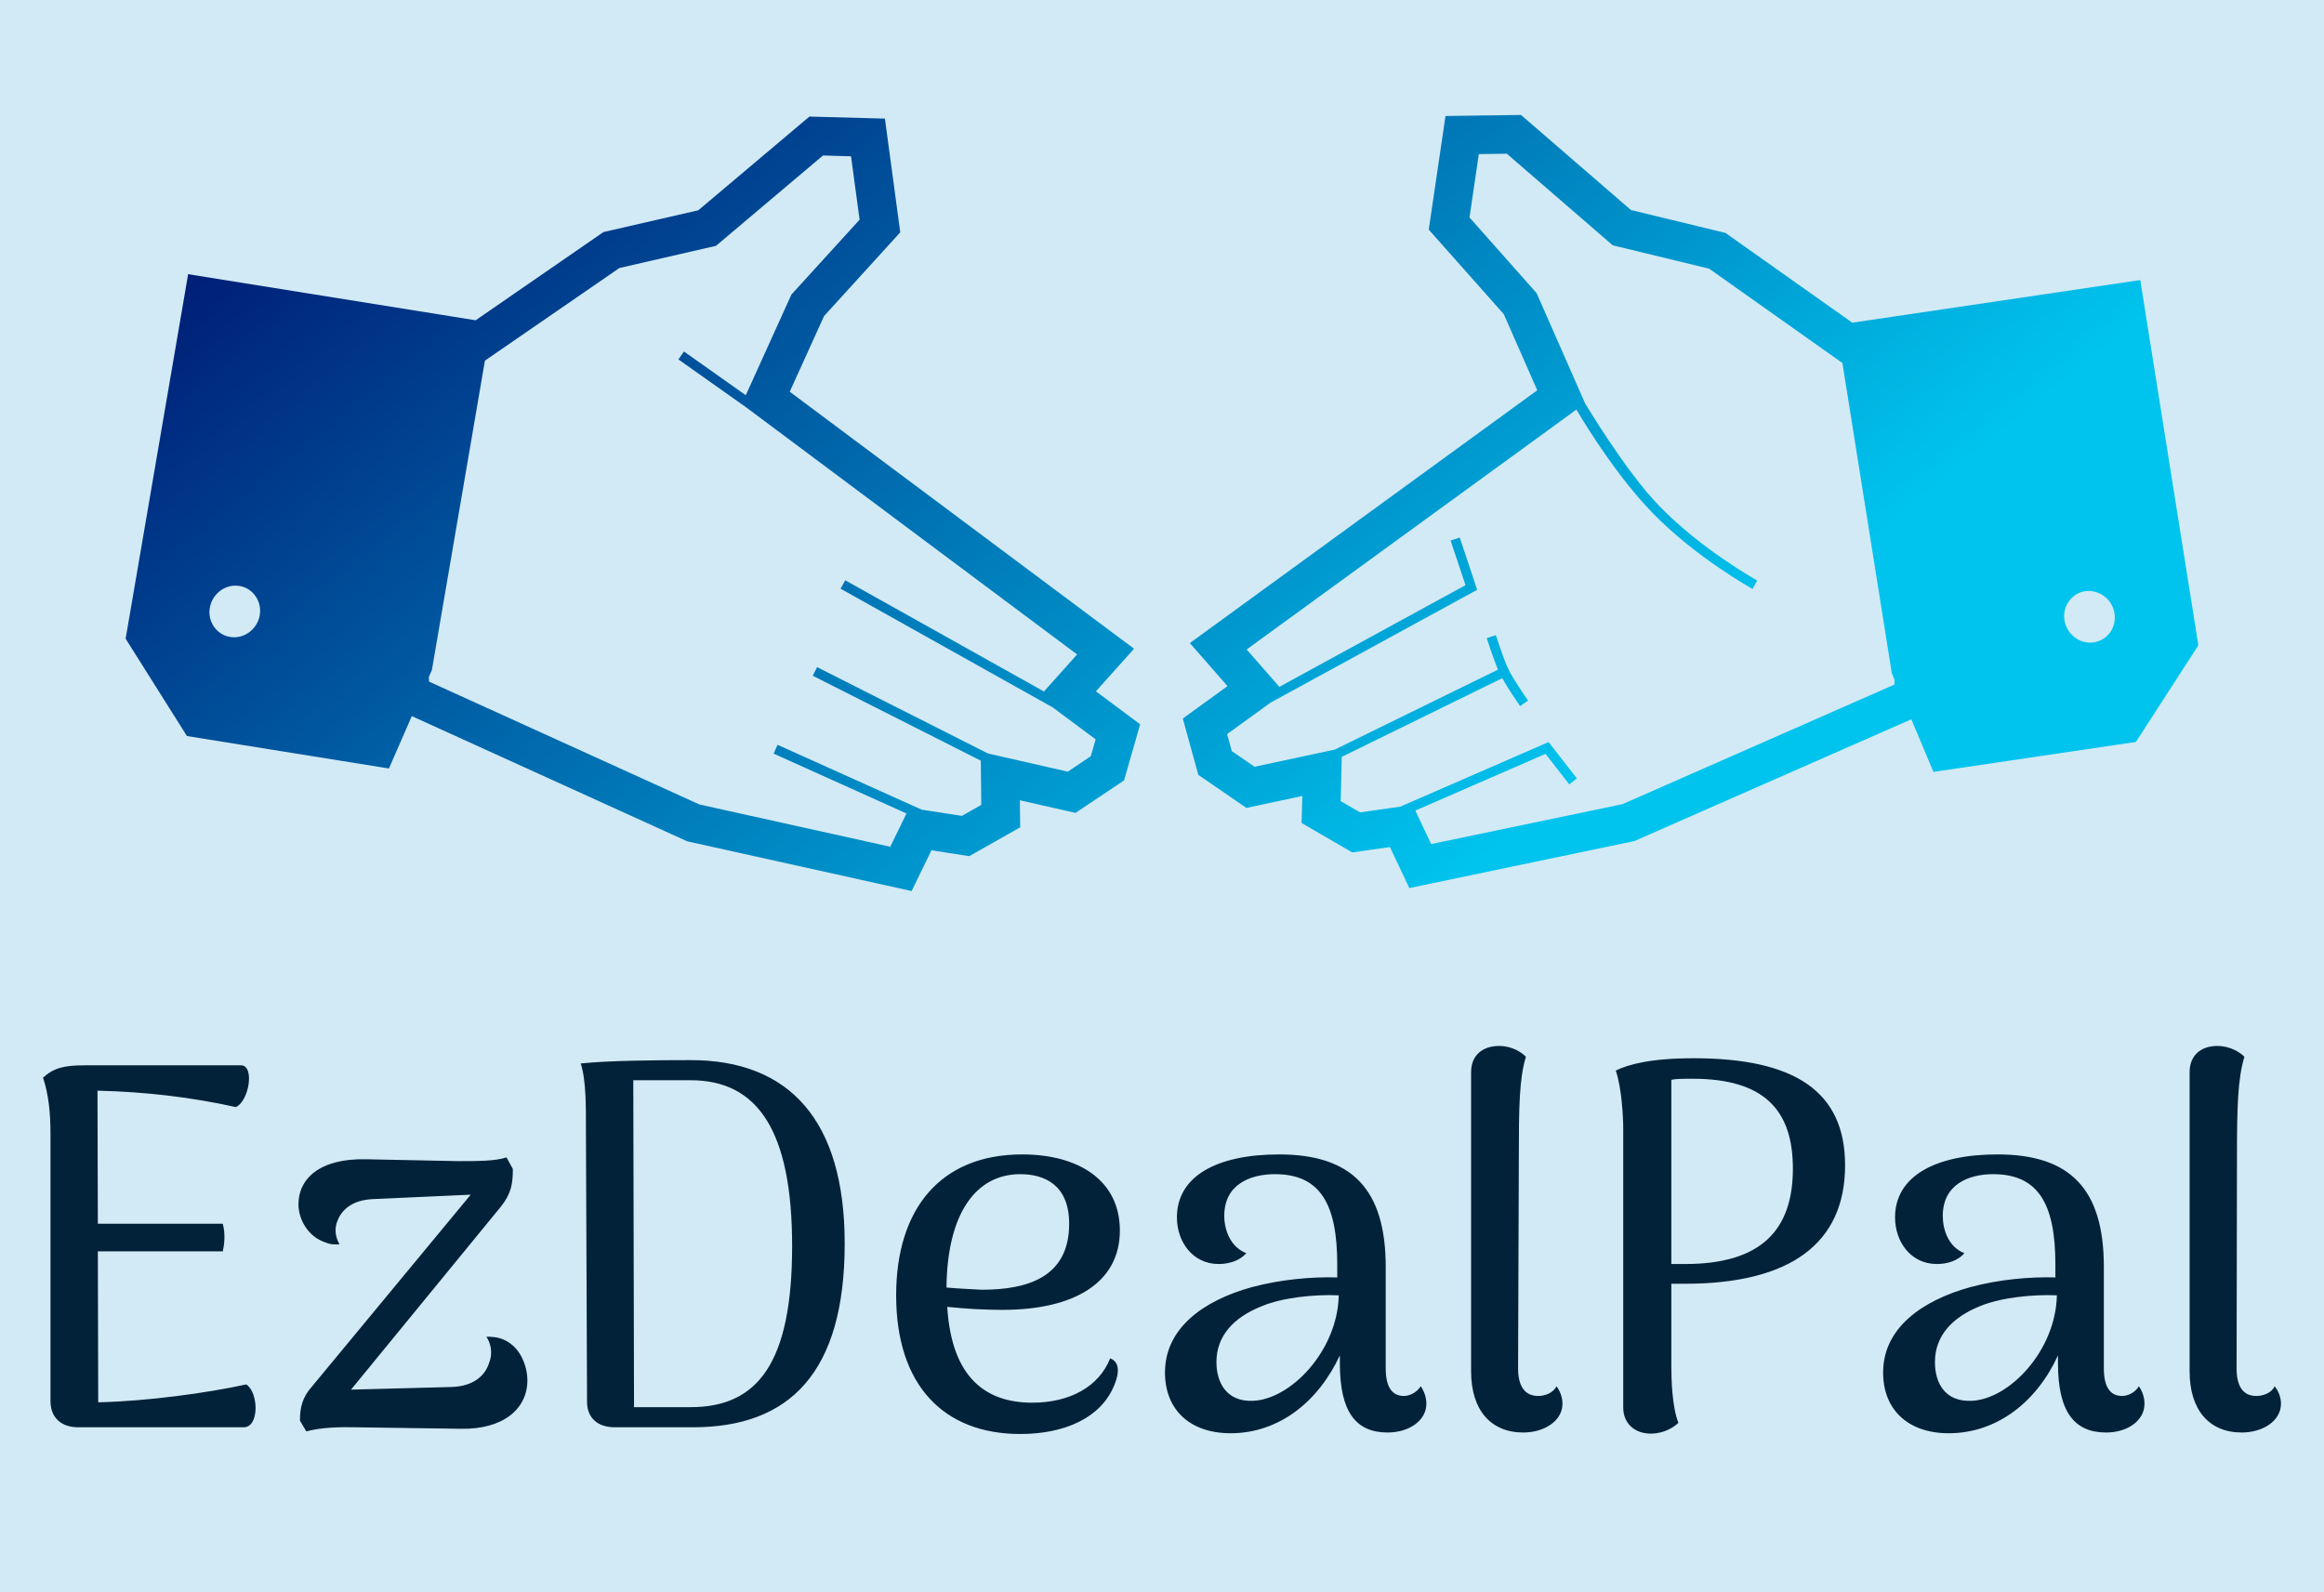
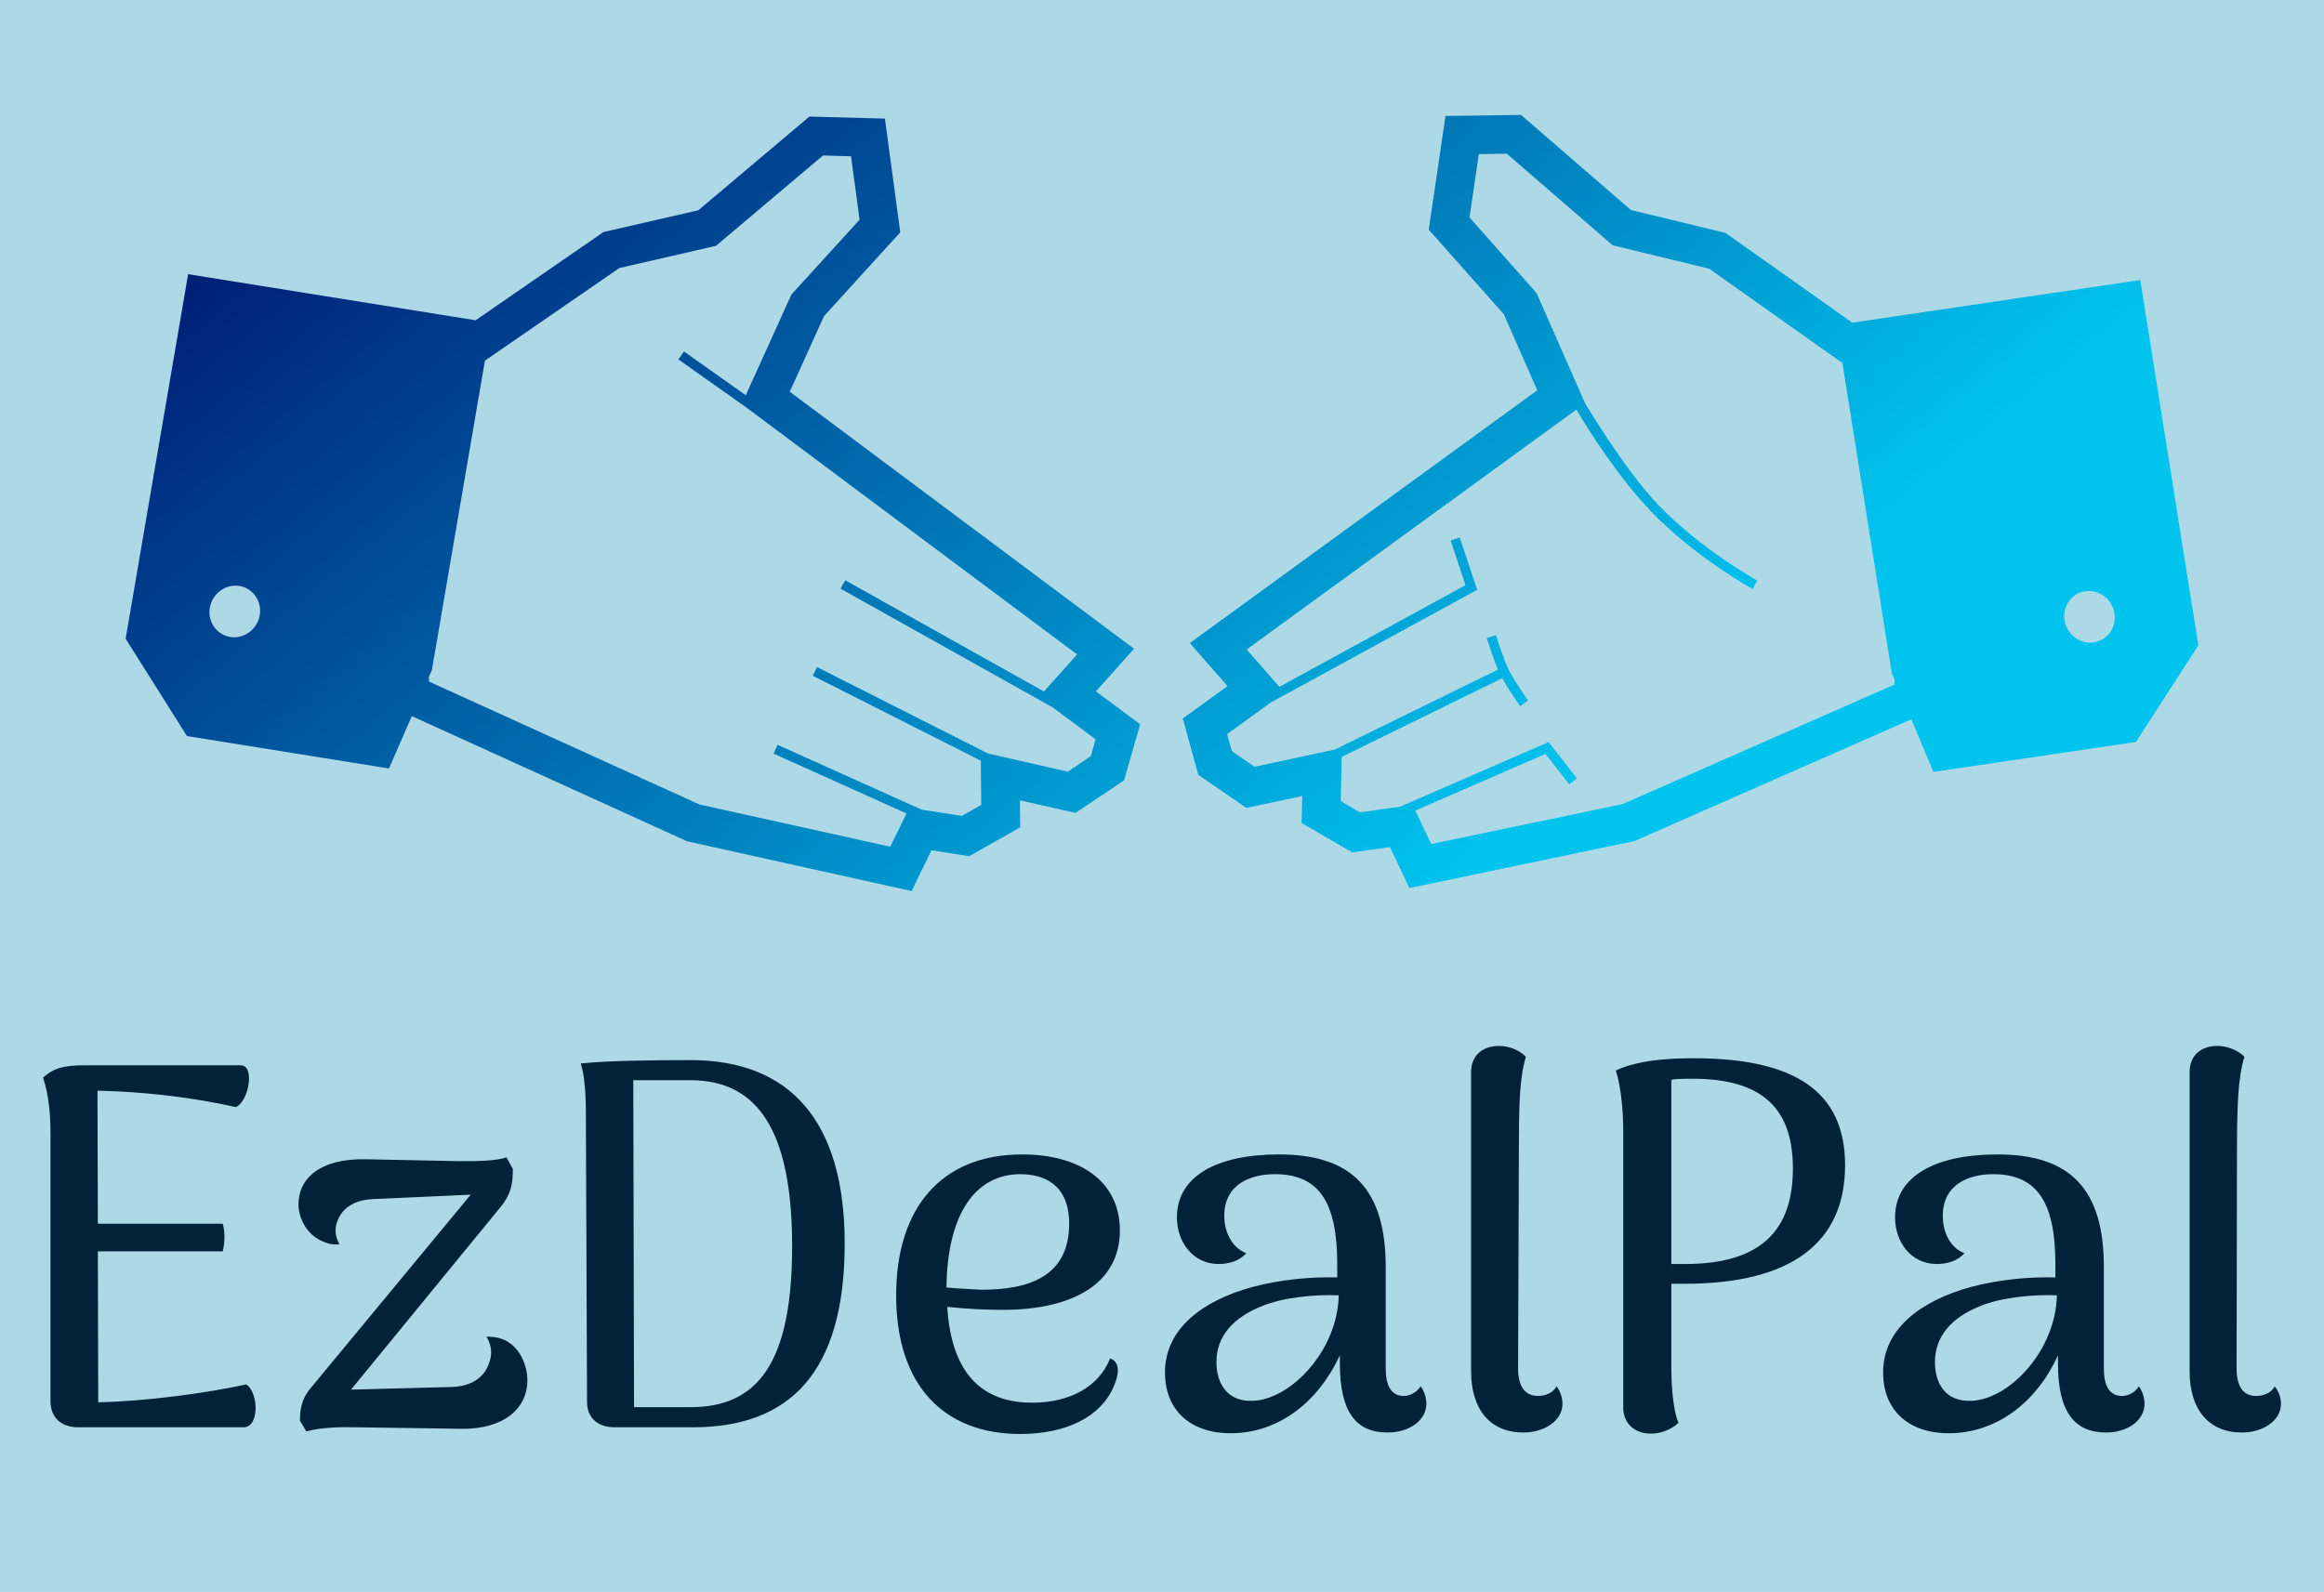
<svg xmlns="http://www.w3.org/2000/svg" data-v-fde0c5aa="" viewBox="15 60 270 185" class="iconAbove">
-   <defs data-v-fde0c5aa="" />
-   <rect data-v-fde0c5aa="" fill="#D2EAF5" x="15" y="60" width="270px" height="185px" class="logo-background-square" />
-   <defs data-v-fde0c5aa="" />
+   <defs data-v-fde0c5aa="">
+     </defs>
+   <rect data-v-fde0c5aa="" fill="lightblue" x="15" y="60" width="270px" height="185px" class="logo-background-square">
+     </rect>
+   <defs data-v-fde0c5aa="">
+     </defs>
  <g data-v-fde0c5aa="" id="952c49b8-67e1-4891-aa50-0c034aea8ca7" fill="#022239" transform="matrix(4.331889,0,0,4.331889,15.14828,160.7977)">
-     <path d="M6.57 13.87C5.52 14.10 3.92 14.32 2.60 14.35L2.59 10.30L5.94 10.30C5.99 10.08 6.01 9.81 5.94 9.56L2.59 9.56L2.58 5.99C3.89 6.02 5.12 6.17 6.29 6.43C6.65 6.27 6.80 5.31 6.43 5.31L2.23 5.31C1.68 5.31 1.41 5.38 1.12 5.64C1.27 6.09 1.32 6.59 1.32 7.15L1.32 14.32C1.32 14.77 1.62 15.02 2.06 15.02L6.50 15.02C6.93 15.02 6.90 14.08 6.57 13.87ZM13.37 12.63C13.26 12.60 13.15 12.59 13.01 12.59C13.12 12.75 13.19 13.02 13.09 13.27C12.99 13.62 12.68 13.93 12.04 13.94L9.38 14.01L13.40 9.10C13.68 8.75 13.72 8.48 13.72 8.09L13.55 7.78C13.24 7.88 12.80 7.88 12.25 7.88L9.79 7.83C8.53 7.80 7.97 8.36 7.97 9.04C7.97 9.41 8.20 9.91 8.72 10.07C8.83 10.12 8.96 10.12 9.07 10.11C8.96 9.91 8.92 9.69 9.03 9.45C9.14 9.18 9.42 8.93 9.94 8.90L12.59 8.78L8.33 13.93C8.08 14.21 8.01 14.48 8.01 14.84L8.18 15.13C8.58 15.02 9.10 15.01 9.51 15.02L12.33 15.06C13.47 15.08 14.11 14.52 14.11 13.76C14.11 13.40 13.93 12.80 13.37 12.63ZM16.45 15.02L18.55 15.02C21.13 15.02 22.62 13.57 22.62 10.09C22.62 6.78 21.13 5.17 18.49 5.17C17.65 5.17 16.28 5.18 15.54 5.26C15.69 5.71 15.68 6.47 15.68 7.01L15.71 14.34C15.71 14.76 15.99 15.02 16.45 15.02ZM16.97 14.48L16.95 5.71L18.49 5.71C20.29 5.71 21.21 7.07 21.21 10.16C21.21 13.29 20.29 14.48 18.49 14.48ZM29.74 13.17C29.44 13.93 28.66 14.36 27.65 14.36C26.43 14.36 25.49 13.72 25.37 11.79C25.86 11.84 26.35 11.87 26.85 11.87C28.78 11.87 30.00 11.14 30.00 9.74C30.00 8.40 28.90 7.70 27.38 7.70C25.19 7.70 24.00 9.16 24.00 11.48C24.00 13.90 25.28 15.20 27.33 15.20C28.53 15.20 29.50 14.76 29.85 13.89C30.04 13.43 29.92 13.24 29.74 13.17ZM27.33 8.23C27.97 8.23 28.64 8.51 28.64 9.56C28.64 11.00 27.52 11.33 26.29 11.33C25.97 11.31 25.65 11.30 25.35 11.27C25.37 9.28 26.14 8.23 27.33 8.23ZM38.07 13.92C37.95 14.10 37.76 14.18 37.62 14.18C37.30 14.18 37.13 13.94 37.13 13.44L37.13 10.72C37.13 8.64 36.23 7.70 34.27 7.70C32.59 7.70 31.53 8.29 31.53 9.39C31.53 10.04 31.95 10.64 32.65 10.64C32.91 10.64 33.21 10.56 33.39 10.35C32.96 10.18 32.80 9.72 32.80 9.35C32.80 8.50 33.50 8.23 34.16 8.23C35.38 8.23 35.83 9.04 35.83 10.65L35.83 11.00C35.15 10.98 34.33 11.05 33.54 11.26C32.24 11.62 31.21 12.36 31.21 13.55C31.21 14.55 31.88 15.18 32.97 15.18C34.26 15.18 35.32 14.34 35.90 13.09L35.90 13.31C35.90 14.62 36.34 15.16 37.18 15.16C37.77 15.16 38.22 14.83 38.22 14.39C38.22 14.25 38.18 14.08 38.07 13.92ZM33.57 14.31C32.86 14.34 32.59 13.82 32.59 13.27C32.59 12.57 33.05 12.07 33.81 11.77C34.36 11.54 35.22 11.45 35.87 11.48C35.84 12.96 34.59 14.27 33.57 14.31ZM40.82 15.16C41.38 15.16 41.87 14.85 41.87 14.39C41.87 14.25 41.83 14.08 41.71 13.92C41.62 14.10 41.40 14.18 41.22 14.18C40.87 14.18 40.68 13.93 40.68 13.44L40.70 7.81C40.70 6.43 40.71 5.67 40.89 5.08C40.78 4.97 40.53 4.79 40.17 4.79C39.73 4.79 39.42 5.04 39.42 5.49L39.42 13.52C39.42 14.55 39.94 15.16 40.82 15.16ZM45.39 5.12C44.25 5.12 43.65 5.28 43.30 5.45C43.46 5.91 43.50 6.71 43.50 7.01L43.50 14.49C43.50 14.92 43.81 15.19 44.24 15.19C44.60 15.19 44.87 15.01 44.98 14.90C44.81 14.48 44.79 13.72 44.79 13.40L44.79 11.17L45.15 11.17C47.98 11.17 49.45 10.09 49.45 7.99C49.45 6.01 48.10 5.12 45.39 5.12ZM45.16 10.64L44.79 10.64L44.79 5.70C44.91 5.67 45.11 5.67 45.36 5.67C47.29 5.67 48.05 6.52 48.05 8.08C48.05 9.72 47.21 10.64 45.16 10.64ZM57.33 13.92C57.22 14.10 57.02 14.18 56.88 14.18C56.56 14.18 56.39 13.94 56.39 13.44L56.39 10.72C56.39 8.64 55.50 7.70 53.54 7.70C51.86 7.70 50.79 8.29 50.79 9.39C50.79 10.04 51.21 10.64 51.91 10.64C52.18 10.64 52.47 10.56 52.65 10.35C52.22 10.18 52.07 9.72 52.07 9.35C52.07 8.50 52.77 8.23 53.42 8.23C54.64 8.23 55.09 9.04 55.09 10.65L55.09 11.00C54.42 10.98 53.59 11.05 52.81 11.26C51.51 11.62 50.47 12.36 50.47 13.55C50.47 14.55 51.14 15.18 52.23 15.18C53.52 15.18 54.59 14.34 55.16 13.09L55.16 13.31C55.16 14.62 55.61 15.16 56.45 15.16C57.04 15.16 57.48 14.83 57.48 14.39C57.48 14.25 57.44 14.08 57.33 13.92ZM52.84 14.31C52.12 14.34 51.86 13.82 51.86 13.27C51.86 12.57 52.32 12.07 53.07 11.77C53.62 11.54 54.49 11.45 55.13 11.48C55.10 12.96 53.86 14.27 52.84 14.31ZM60.09 15.16C60.65 15.16 61.14 14.85 61.14 14.39C61.14 14.25 61.10 14.08 60.97 13.92C60.89 14.10 60.66 14.18 60.48 14.18C60.13 14.18 59.95 13.93 59.95 13.44L59.96 7.81C59.96 6.43 59.98 5.67 60.16 5.08C60.05 4.97 59.79 4.79 59.43 4.79C59.00 4.79 58.69 5.04 58.69 5.49L58.69 13.52C58.69 14.55 59.21 15.16 60.09 15.16Z" />
+     <path d="M6.57 13.87C5.52 14.10 3.92 14.32 2.60 14.35L2.59 10.30L5.94 10.30C5.99 10.08 6.01 9.81 5.94 9.56L2.59 9.56L2.58 5.99C3.89 6.02 5.12 6.17 6.29 6.43C6.65 6.27 6.80 5.31 6.43 5.31L2.23 5.31C1.68 5.31 1.41 5.38 1.12 5.64C1.27 6.09 1.32 6.59 1.32 7.15L1.32 14.32C1.32 14.77 1.62 15.02 2.06 15.02L6.50 15.02C6.93 15.02 6.90 14.08 6.57 13.87ZM13.37 12.63C13.26 12.60 13.15 12.59 13.01 12.59C13.12 12.75 13.19 13.02 13.09 13.27C12.99 13.62 12.68 13.93 12.04 13.94L9.38 14.01L13.40 9.10C13.68 8.75 13.72 8.48 13.72 8.09L13.55 7.78C13.24 7.88 12.80 7.88 12.25 7.88L9.79 7.83C8.53 7.80 7.97 8.36 7.97 9.04C7.97 9.41 8.20 9.91 8.72 10.07C8.83 10.12 8.96 10.12 9.07 10.11C8.96 9.91 8.92 9.69 9.03 9.45C9.14 9.18 9.42 8.93 9.94 8.90L12.59 8.78L8.33 13.93C8.08 14.21 8.01 14.48 8.01 14.84L8.18 15.13C8.58 15.02 9.10 15.01 9.51 15.02L12.33 15.06C13.47 15.08 14.11 14.52 14.11 13.76C14.11 13.40 13.93 12.80 13.37 12.63ZM16.45 15.02L18.55 15.02C21.13 15.02 22.62 13.57 22.62 10.09C22.62 6.78 21.13 5.17 18.49 5.17C17.65 5.17 16.28 5.18 15.54 5.26C15.69 5.71 15.68 6.47 15.68 7.01L15.71 14.34C15.71 14.76 15.99 15.02 16.45 15.02ZM16.97 14.48L16.95 5.71L18.49 5.71C20.29 5.71 21.21 7.07 21.21 10.16C21.21 13.29 20.29 14.48 18.49 14.48ZM29.74 13.17C29.44 13.93 28.66 14.36 27.65 14.36C26.43 14.36 25.49 13.72 25.37 11.79C25.86 11.84 26.35 11.87 26.85 11.87C28.78 11.87 30.00 11.14 30.00 9.74C30.00 8.40 28.90 7.70 27.38 7.70C25.19 7.70 24.00 9.16 24.00 11.48C24.00 13.90 25.28 15.20 27.33 15.20C28.53 15.20 29.50 14.76 29.85 13.89C30.04 13.43 29.92 13.24 29.74 13.17ZM27.33 8.23C27.97 8.23 28.64 8.51 28.64 9.56C28.64 11.00 27.52 11.33 26.29 11.33C25.97 11.31 25.65 11.30 25.35 11.27C25.37 9.28 26.14 8.23 27.33 8.23ZM38.07 13.92C37.95 14.10 37.76 14.18 37.62 14.18C37.30 14.18 37.13 13.94 37.13 13.44L37.13 10.72C37.13 8.64 36.23 7.70 34.27 7.70C32.59 7.70 31.53 8.29 31.53 9.39C31.53 10.04 31.95 10.64 32.65 10.64C32.91 10.64 33.21 10.56 33.39 10.35C32.96 10.18 32.80 9.72 32.80 9.35C32.80 8.50 33.50 8.23 34.16 8.23C35.38 8.23 35.83 9.04 35.83 10.65L35.83 11.00C35.15 10.98 34.33 11.05 33.54 11.26C32.24 11.62 31.21 12.36 31.21 13.55C31.21 14.55 31.88 15.18 32.97 15.18C34.26 15.18 35.32 14.34 35.90 13.09L35.90 13.31C35.90 14.62 36.34 15.16 37.18 15.16C37.77 15.16 38.22 14.83 38.22 14.39C38.22 14.25 38.18 14.08 38.07 13.92ZM33.57 14.31C32.86 14.34 32.59 13.82 32.59 13.27C32.59 12.57 33.05 12.07 33.81 11.77C34.36 11.54 35.22 11.45 35.87 11.48C35.84 12.96 34.59 14.27 33.57 14.31ZM40.82 15.16C41.38 15.16 41.87 14.85 41.87 14.39C41.87 14.25 41.83 14.08 41.71 13.92C41.62 14.10 41.40 14.18 41.22 14.18C40.87 14.18 40.68 13.93 40.68 13.44L40.70 7.81C40.70 6.43 40.71 5.67 40.89 5.08C40.78 4.97 40.53 4.79 40.17 4.79C39.73 4.79 39.42 5.04 39.42 5.49L39.42 13.52C39.42 14.55 39.94 15.16 40.82 15.16ZM45.39 5.12C44.25 5.12 43.65 5.28 43.30 5.45C43.46 5.91 43.50 6.71 43.50 7.01L43.50 14.49C43.50 14.92 43.81 15.19 44.24 15.19C44.60 15.19 44.87 15.01 44.98 14.90C44.81 14.48 44.79 13.72 44.79 13.40L44.79 11.17L45.15 11.17C47.98 11.17 49.45 10.09 49.45 7.99C49.45 6.01 48.10 5.12 45.39 5.12ZM45.16 10.64L44.79 10.64L44.79 5.70C44.91 5.67 45.11 5.67 45.36 5.67C47.29 5.67 48.05 6.52 48.05 8.08C48.05 9.72 47.21 10.64 45.16 10.64ZM57.33 13.92C57.22 14.10 57.02 14.18 56.88 14.18C56.56 14.18 56.39 13.94 56.39 13.44L56.39 10.72C56.39 8.64 55.50 7.70 53.54 7.70C51.86 7.70 50.79 8.29 50.79 9.39C50.79 10.04 51.21 10.64 51.91 10.64C52.18 10.64 52.47 10.56 52.65 10.35C52.22 10.18 52.07 9.72 52.07 9.35C52.07 8.50 52.77 8.23 53.42 8.23C54.64 8.23 55.09 9.04 55.09 10.65L55.09 11.00C54.42 10.98 53.59 11.05 52.81 11.26C51.51 11.62 50.47 12.36 50.47 13.55C50.47 14.55 51.14 15.18 52.23 15.18C53.52 15.18 54.59 14.34 55.16 13.09L55.16 13.31C55.16 14.62 55.61 15.16 56.45 15.16C57.04 15.16 57.48 14.83 57.48 14.39C57.48 14.25 57.44 14.08 57.33 13.92ZM52.84 14.31C52.12 14.34 51.86 13.82 51.86 13.27C51.86 12.57 52.32 12.07 53.07 11.77C53.62 11.54 54.49 11.45 55.13 11.48C55.10 12.96 53.86 14.27 52.84 14.31ZM60.09 15.16C60.65 15.16 61.14 14.85 61.14 14.39C61.14 14.25 61.10 14.08 60.97 13.92C60.89 14.10 60.66 14.18 60.48 14.18C60.13 14.18 59.95 13.93 59.95 13.44L59.96 7.81C59.96 6.43 59.98 5.67 60.16 5.08C60.05 4.97 59.79 4.79 59.43 4.79C59.00 4.79 58.69 5.04 58.69 5.49L58.69 13.52C58.69 14.55 59.21 15.16 60.09 15.16Z">
+         </path>
  </g>
  <defs data-v-fde0c5aa="">
    <linearGradient data-v-fde0c5aa="" gradientTransform="rotate(25)" id="756ab9ee-1ccc-4d08-826a-c1162c2e72e7" x1="0%" y1="0%" x2="100%" y2="0%">
-       <stop data-v-fde0c5aa="" offset="0%" stop-color="#000A68" stop-opacity="1" />
-       <stop data-v-fde0c5aa="" offset="100%" stop-color="#00C4EE" stop-opacity="1" />
+       <stop data-v-fde0c5aa="" offset="0%" stop-color="#000A68" stop-opacity="1">
+             </stop>
+       <stop data-v-fde0c5aa="" offset="100%" stop-color="#00C4EE" stop-opacity="1">
+             </stop>
    </linearGradient>
  </defs>
  <g data-v-fde0c5aa="" id="b39a489b-9b74-4c0a-8275-86d1ec78b75c" stroke="none" fill="url(#756ab9ee-1ccc-4d08-826a-c1162c2e72e7)" transform="matrix(2.507156,0,0,2.507156,24.63968,-6.906555)">
-     <path d="M46.938 58.73l1.768-1.975-15.955-11.912 1.59-3.508 3.531-3.88-.711-5.271-3.499-.094-5.148 4.343-4.394 1.009-5.924 4.089-13.323-2.136-2.896 16.896 2.84 4.511 9.361 1.504 1.06-2.427 12.76 5.802 10.401 2.306.919-1.89 1.75.273 2.362-1.337-.014-1.253 2.577.584 2.25-1.505.746-2.601-2.051-1.528zM8.192 55.203c-.101.583-.609 1.021-1.187 1.021a1.127 1.127 0 0 1-.923-.473 1.18 1.18 0 0 1-.203-.9c.101-.579.608-1.021 1.184-1.019a1.107 1.107 0 0 1 .924.475c.187.255.257.577.205.896zm38.511 6.531l-1.067.719-3.703-.843-7.914-4.002-.201.399 7.787 3.937.021 2.05-.9.509-1.858-.288h-.002l-6.68-3.006-.181.408 6.156 2.774-.752 1.542-8.842-1.959-12.529-5.694-.009-.221.139-.312 2.458-14.345 6.229-4.292 4.479-1.03 4.958-4.187 1.299.038.397 2.938-3.16 3.47-2.114 4.667-2.864-2.027-.258.366 3.139 2.222L46.068 57.02l-1.537 1.717-9.207-5.154-.218.388 9.839 5.508v.002l1.981 1.474-.223.779zM95.333 39.667l-13.345 1.976-5.877-4.161-4.38-1.061-5.094-4.407-3.499.049-.776 5.266 3.478 3.92 1.55 3.527-16.098 11.717 1.745 1.996-2.072 1.501.719 2.612 2.228 1.532 2.59-.553-.032 1.252 2.346 1.363 1.748-.248.898 1.901 10.429-2.179 12.833-5.644 1.025 2.438 9.382-1.388 2.894-4.479-2.692-16.93zM83.94 58.417l-12.599 5.542-8.867 1.85-.733-1.552 6.033-2.629 1.099 1.414.353-.276-1.311-1.684-6.874 2.994h-.003l-1.859.265-.896-.521.047-2.053 7.436-3.646c.281.501.8 1.256.829 1.294l.368-.255c-.007-.011-.566-.82-.829-1.298l-.004-.005a1.115 1.115 0 0 1-.065-.129c-.023-.037-.039-.08-.057-.127 0 0-.005 0-.005-.004-.218-.499-.526-1.458-.53-1.471l-.425.139c.014.041.299.925.522 1.459l-7.564 3.707-3.716.795-1.055-.726-.216-.787 2.003-1.452.002-.003 9.582-5.234-.808-2.423-.423.139.69 2.07-8.625 4.712-1.516-1.732 15.28-11.119c.549.929 1.935 3.139 3.499 4.759 2.023 2.096 4.641 3.54 4.665 3.554l.214-.39c-.025-.017-2.584-1.43-4.555-3.474-1.56-1.608-3.422-4.743-3.422-4.743l-2.244-5.102-3.11-3.509.431-2.937 1.298-.018 4.908 4.246 4.468 1.083 6.175 4.372 2.27 14.264.015.107.132.316-.008.218zm9.989-2.408c-.184.246-.45.405-.753.449a1 1 0 0 1-.168.015c-.582-.001-1.091-.448-1.187-1.037a1.167 1.167 0 0 1 .217-.895 1.108 1.108 0 0 1 .913-.464 1.226 1.226 0 0 1 1.187 1.037c.051.322-.024.637-.209.895z" />
-     <path d="M66.129 57.857a1.115 1.115 0 0 1-.065-.129c-.023-.037-.039-.08-.057-.127l.122.256z" />
+     <path d="M46.938 58.73l1.768-1.975-15.955-11.912 1.59-3.508 3.531-3.88-.711-5.271-3.499-.094-5.148 4.343-4.394 1.009-5.924 4.089-13.323-2.136-2.896 16.896 2.84 4.511 9.361 1.504 1.06-2.427 12.76 5.802 10.401 2.306.919-1.89 1.75.273 2.362-1.337-.014-1.253 2.577.584 2.25-1.505.746-2.601-2.051-1.528zM8.192 55.203c-.101.583-.609 1.021-1.187 1.021a1.127 1.127 0 0 1-.923-.473 1.18 1.18 0 0 1-.203-.9c.101-.579.608-1.021 1.184-1.019a1.107 1.107 0 0 1 .924.475c.187.255.257.577.205.896zm38.511 6.531l-1.067.719-3.703-.843-7.914-4.002-.201.399 7.787 3.937.021 2.05-.9.509-1.858-.288h-.002l-6.68-3.006-.181.408 6.156 2.774-.752 1.542-8.842-1.959-12.529-5.694-.009-.221.139-.312 2.458-14.345 6.229-4.292 4.479-1.03 4.958-4.187 1.299.038.397 2.938-3.16 3.47-2.114 4.667-2.864-2.027-.258.366 3.139 2.222L46.068 57.02l-1.537 1.717-9.207-5.154-.218.388 9.839 5.508v.002l1.981 1.474-.223.779zM95.333 39.667l-13.345 1.976-5.877-4.161-4.38-1.061-5.094-4.407-3.499.049-.776 5.266 3.478 3.92 1.55 3.527-16.098 11.717 1.745 1.996-2.072 1.501.719 2.612 2.228 1.532 2.59-.553-.032 1.252 2.346 1.363 1.748-.248.898 1.901 10.429-2.179 12.833-5.644 1.025 2.438 9.382-1.388 2.894-4.479-2.692-16.93zM83.94 58.417l-12.599 5.542-8.867 1.85-.733-1.552 6.033-2.629 1.099 1.414.353-.276-1.311-1.684-6.874 2.994h-.003l-1.859.265-.896-.521.047-2.053 7.436-3.646c.281.501.8 1.256.829 1.294l.368-.255c-.007-.011-.566-.82-.829-1.298l-.004-.005a1.115 1.115 0 0 1-.065-.129c-.023-.037-.039-.08-.057-.127 0 0-.005 0-.005-.004-.218-.499-.526-1.458-.53-1.471l-.425.139c.014.041.299.925.522 1.459l-7.564 3.707-3.716.795-1.055-.726-.216-.787 2.003-1.452.002-.003 9.582-5.234-.808-2.423-.423.139.69 2.07-8.625 4.712-1.516-1.732 15.28-11.119c.549.929 1.935 3.139 3.499 4.759 2.023 2.096 4.641 3.54 4.665 3.554l.214-.39c-.025-.017-2.584-1.43-4.555-3.474-1.56-1.608-3.422-4.743-3.422-4.743l-2.244-5.102-3.11-3.509.431-2.937 1.298-.018 4.908 4.246 4.468 1.083 6.175 4.372 2.27 14.264.015.107.132.316-.008.218zm9.989-2.408c-.184.246-.45.405-.753.449a1 1 0 0 1-.168.015c-.582-.001-1.091-.448-1.187-1.037a1.167 1.167 0 0 1 .217-.895 1.108 1.108 0 0 1 .913-.464 1.226 1.226 0 0 1 1.187 1.037c.051.322-.024.637-.209.895z">
+         </path>
+     <path d="M66.129 57.857a1.115 1.115 0 0 1-.065-.129c-.023-.037-.039-.08-.057-.127l.122.256z">
+         </path>
  </g>
</svg>
